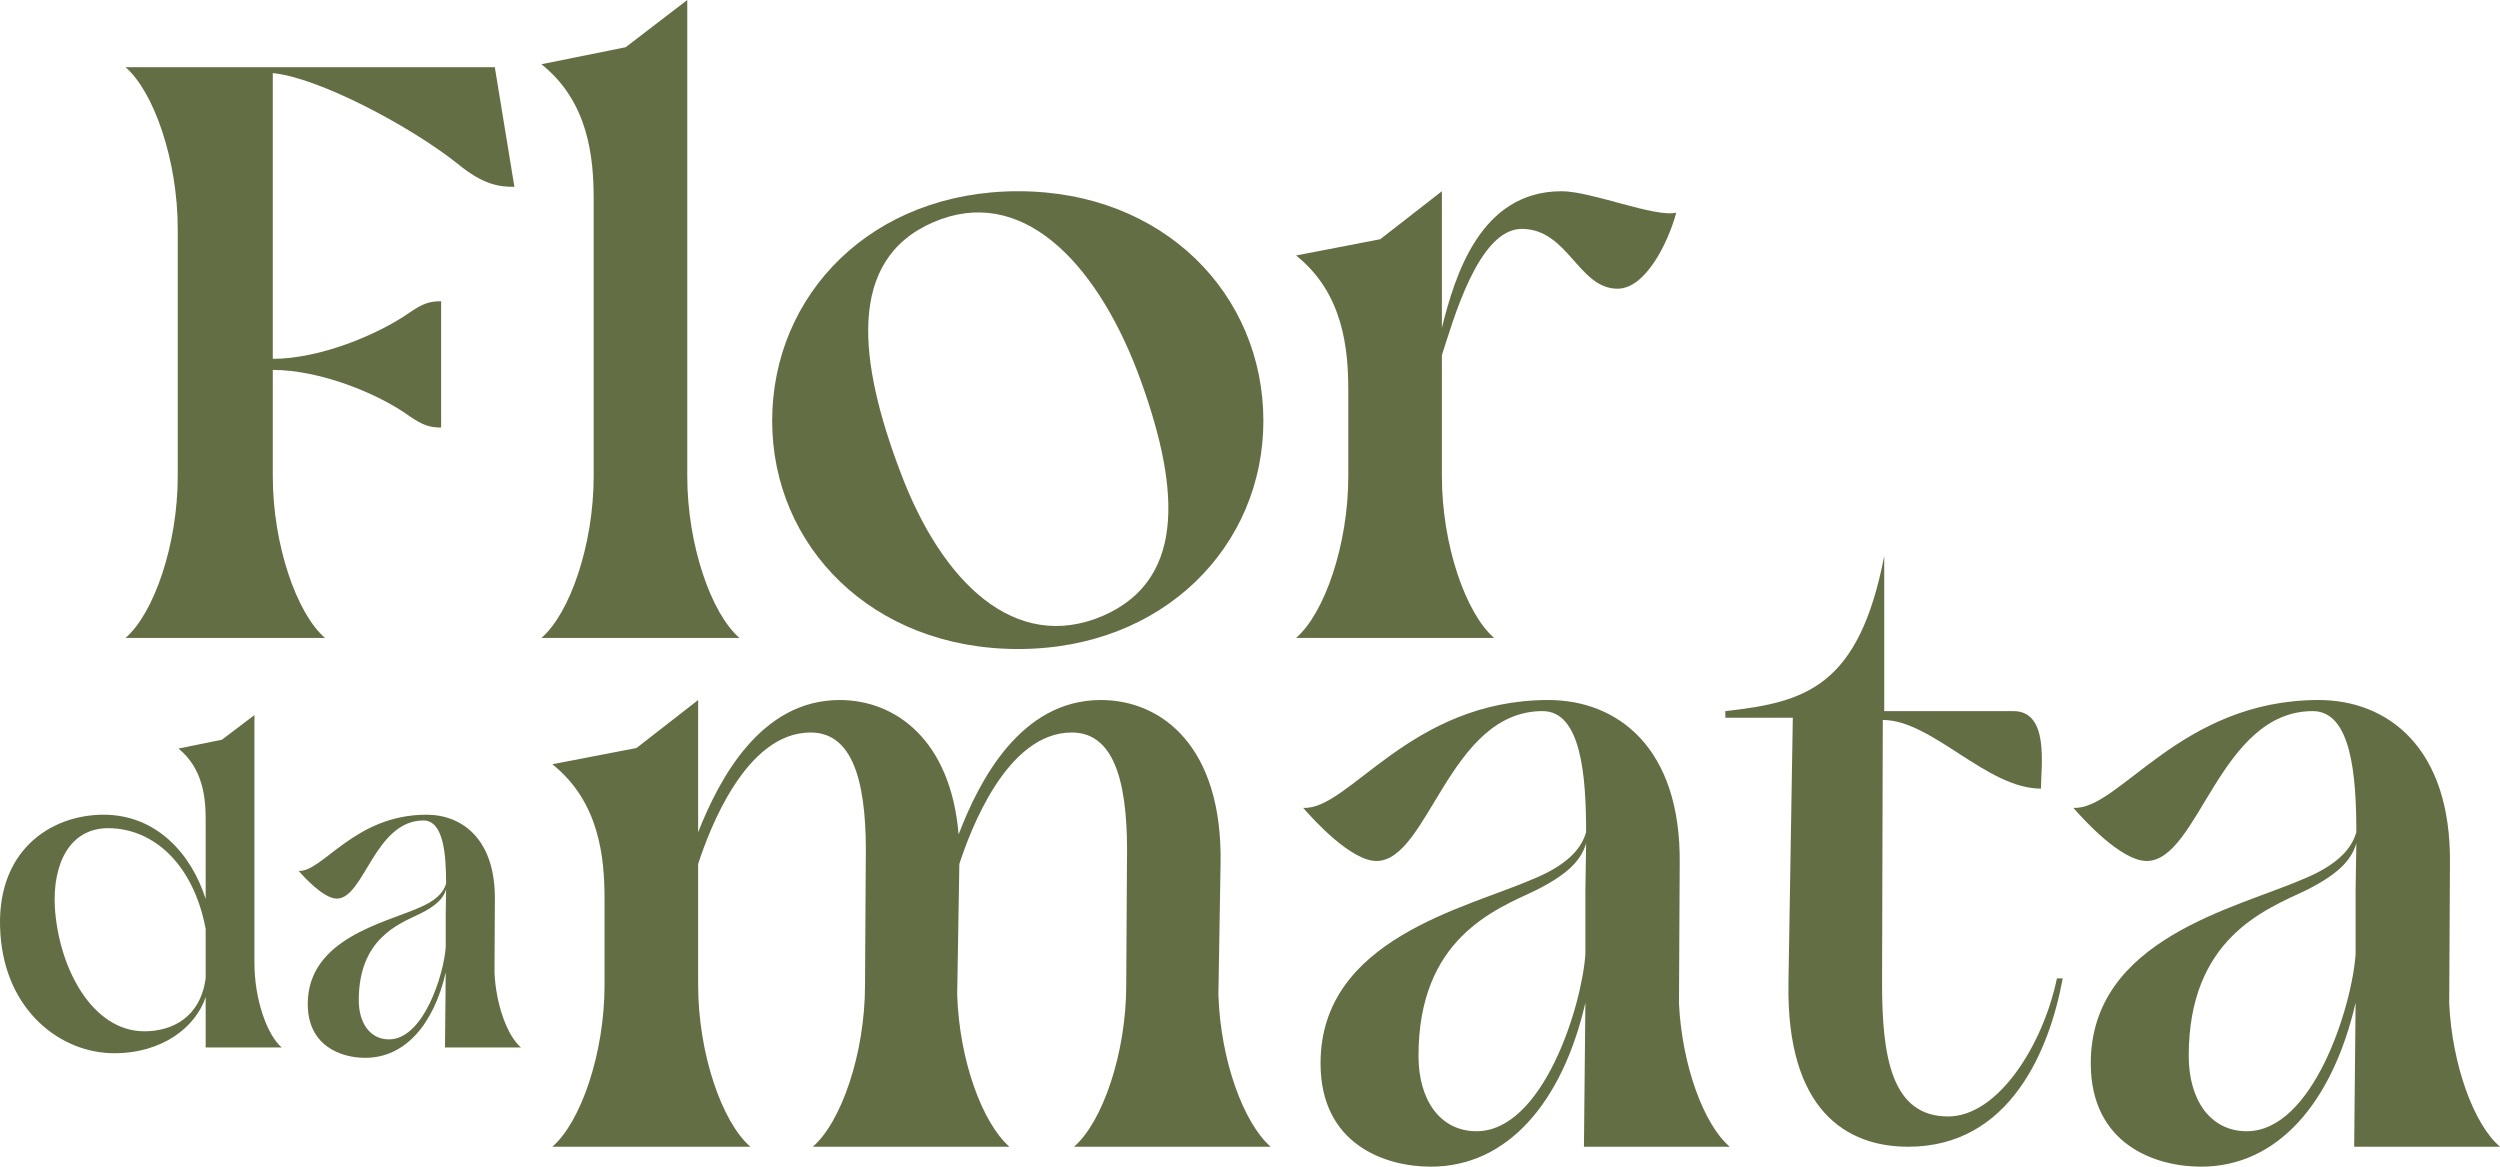
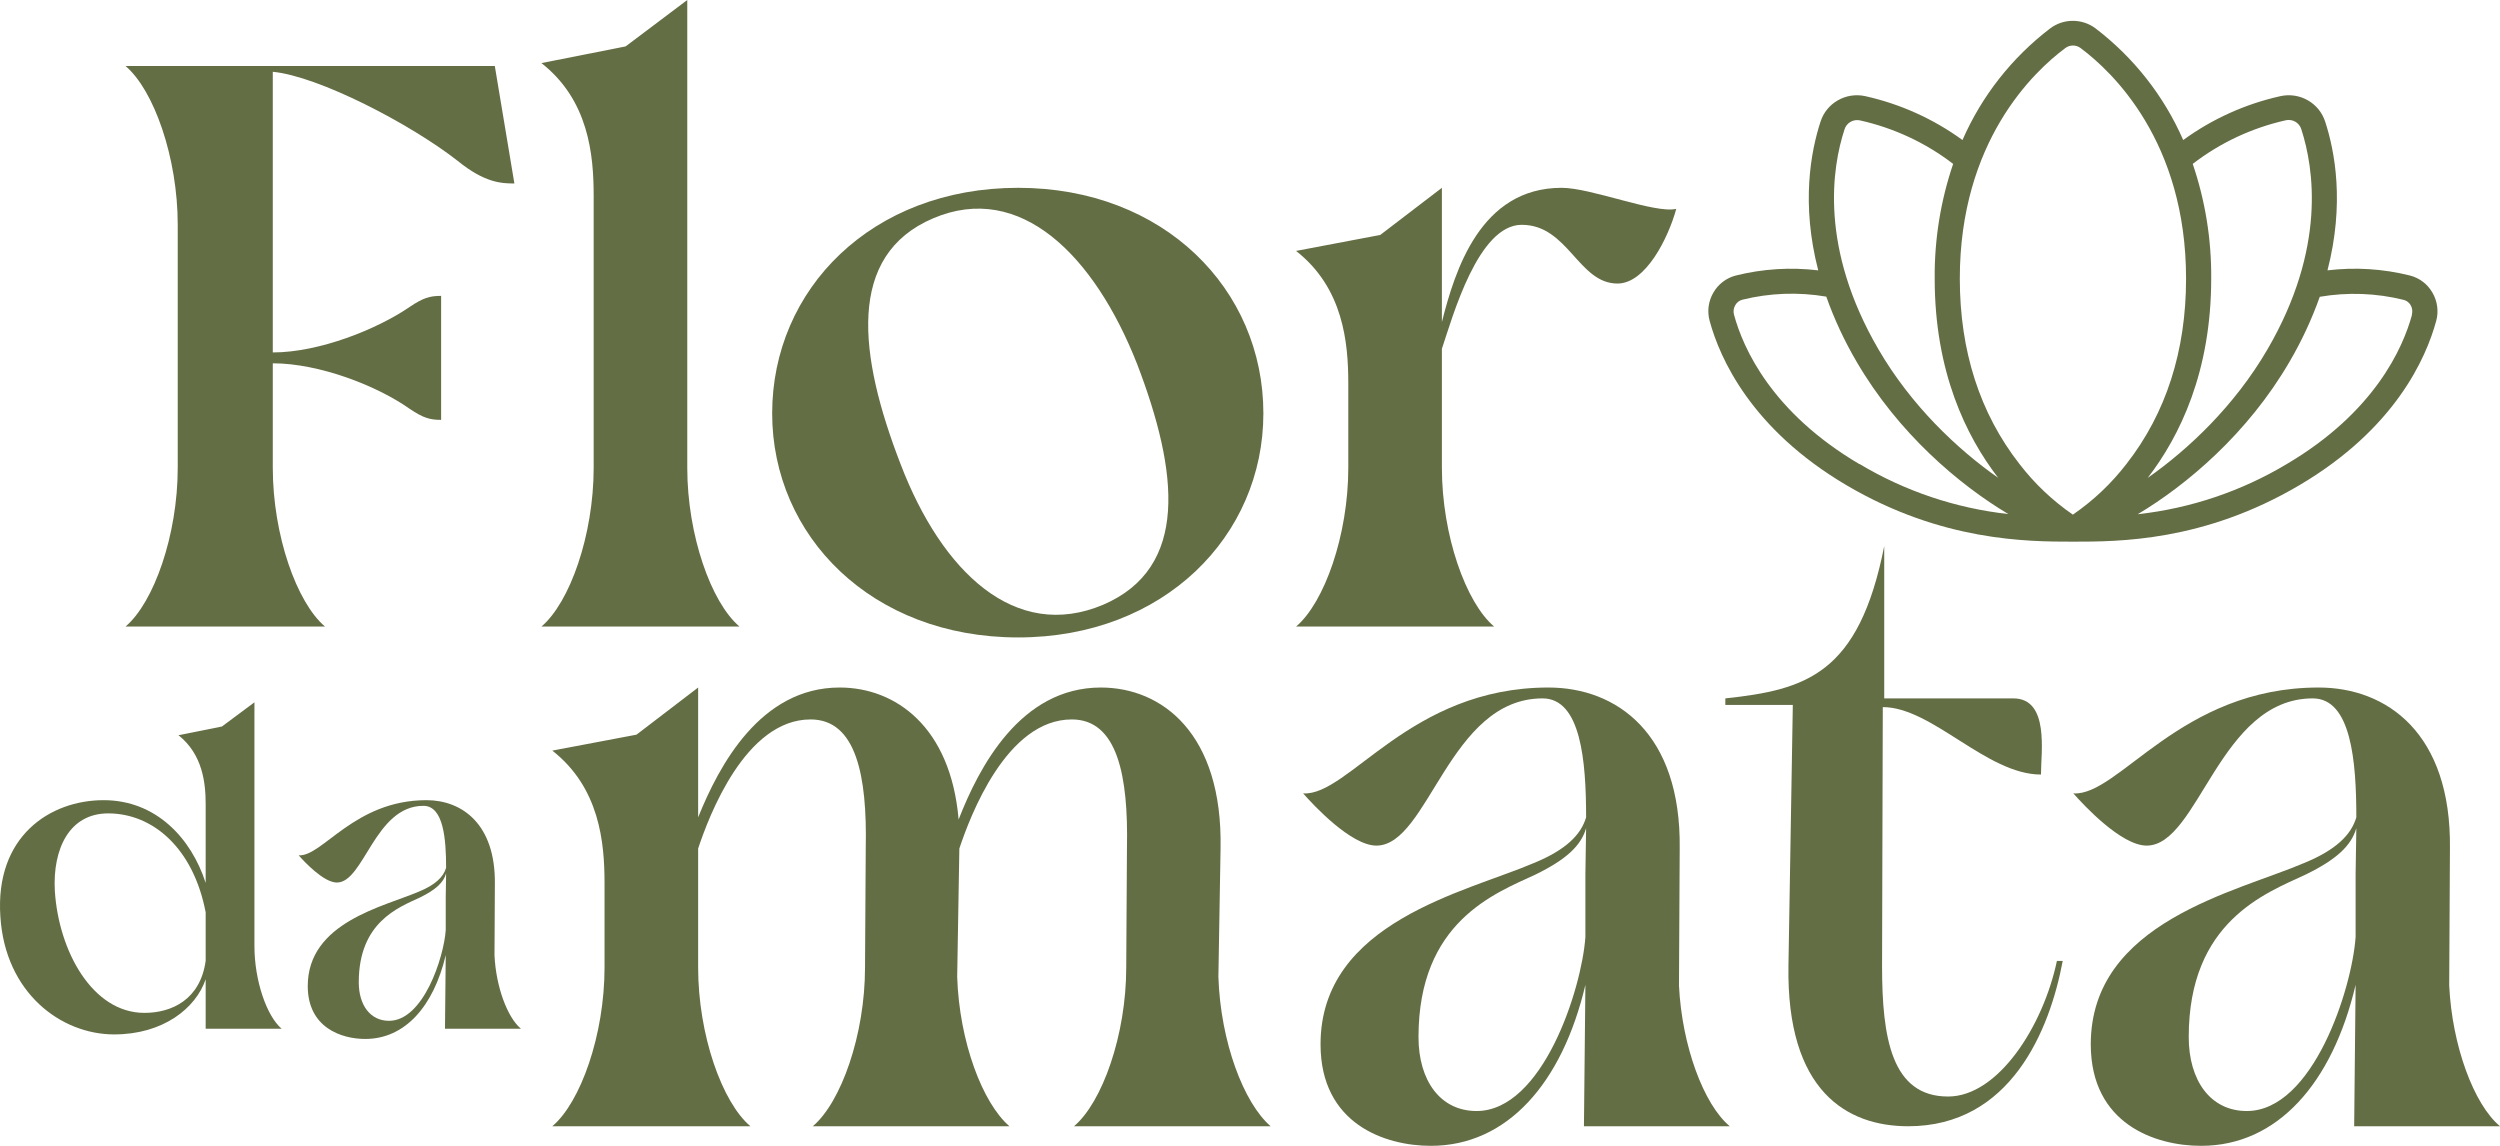
- <svg xmlns="http://www.w3.org/2000/svg" width="120" height="56" viewBox="0 0 120 56" fill="none">
-   <path d="M6.024 30.621C7.382 29.452 8.531 26.156 8.531 22.86V10.987C8.531 7.691 7.382 4.395 6.024 3.225H23.751L24.691 8.967C24.064 8.967 23.263 8.931 21.975 7.868C19.711 6.06 15.288 3.721 13.094 3.509V17.224C15.323 17.224 18.109 16.09 19.676 14.992C20.303 14.566 20.616 14.46 21.174 14.46V20.52C20.616 20.52 20.303 20.414 19.676 19.989C18.109 18.855 15.323 17.756 13.094 17.756V22.86C13.094 26.156 14.243 29.452 15.601 30.621H6.024Z" fill="#5D673C" fill-opacity="0.95" />
-   <path d="M25.988 30.621C27.347 29.452 28.496 26.156 28.496 22.86V9.569C28.496 7.549 28.252 4.891 25.988 3.083L30.029 2.268L32.989 0V22.86C32.989 26.156 34.138 29.452 35.496 30.621H25.988Z" fill="#5D673C" fill-opacity="0.95" />
-   <path d="M48.871 31.153C41.835 31.153 37.064 26.191 37.064 20.202C37.064 14.141 41.835 9.179 48.871 9.179C55.871 9.179 60.642 14.141 60.642 20.202C60.642 26.191 55.871 31.153 48.871 31.153ZM52.946 29.558C57.09 27.751 56.568 23.072 54.582 17.792C52.528 12.475 48.975 8.86 44.796 10.668C40.616 12.475 41.209 17.366 43.228 22.683C45.214 27.963 48.731 31.366 52.946 29.558Z" fill="#5D673C" fill-opacity="0.95" />
-   <path d="M62.211 30.621C63.569 29.452 64.718 26.156 64.718 22.86V18.748C64.718 16.728 64.475 14.07 62.211 12.263L66.251 11.483L69.211 9.179V15.736C69.838 13.22 71.057 9.179 74.958 9.179C76.386 9.179 79.451 10.455 80.461 10.207C80.078 11.625 78.998 13.858 77.639 13.858C75.759 13.858 75.271 10.987 73.042 10.987C70.953 10.987 69.734 15.452 69.211 17.047V22.86C69.211 26.156 70.361 29.452 71.719 30.621H62.211Z" fill="#5D673C" fill-opacity="0.95" />
-   <path d="M26.511 55.043C27.869 53.873 29.018 50.578 29.018 47.281V43.17C29.018 41.15 28.774 38.492 26.511 36.684L30.551 35.905L33.511 33.601V39.945C34.521 37.393 36.506 33.601 40.303 33.601C42.984 33.601 45.631 35.515 46.014 40.051C46.989 37.5 48.975 33.601 52.84 33.601C55.766 33.601 58.692 35.834 58.587 41.469L58.483 47.742C58.587 50.932 59.702 53.909 60.99 55.043H51.552C52.91 53.873 54.059 50.578 54.059 47.281L54.094 41.434C54.164 37.925 53.642 35.16 51.447 35.16C48.313 35.16 46.572 39.874 46.049 41.469L45.945 47.742C46.049 50.932 47.163 53.909 48.452 55.043H39.014C40.372 53.873 41.521 50.578 41.521 47.281L41.556 41.434C41.626 37.925 41.103 35.16 38.909 35.16C35.775 35.16 34.033 39.874 33.511 41.469V47.281C33.511 50.578 34.66 53.873 36.019 55.043H26.511Z" fill="#5D673C" fill-opacity="0.95" />
-   <path d="M68.68 56C66.486 56 63.386 54.937 63.386 51.038C63.386 45.049 70.387 43.596 73.626 42.178C75.158 41.54 75.89 40.796 76.133 39.945C76.133 37.216 75.89 34.133 74.044 34.133C69.551 34.133 68.576 41.327 66.068 41.327C64.849 41.327 63.038 39.343 62.551 38.776C64.745 38.917 67.67 33.601 74.323 33.601C77.596 33.601 80.696 35.834 80.626 41.469L80.591 48.167C80.731 51.109 81.776 53.98 83.029 55.043H76.029L76.099 48.132C74.984 52.952 72.337 56 68.68 56ZM70.874 54.299C74.044 54.299 75.924 48.345 76.099 45.793V42.709L76.133 40.477C75.89 41.327 75.193 42.001 73.696 42.745C71.745 43.666 68.088 45.049 68.088 50.684C68.088 52.81 69.133 54.299 70.874 54.299Z" fill="#5D673C" fill-opacity="0.95" />
-   <path d="M91.593 55.043C88.667 55.043 85.741 53.342 85.846 47.175L86.055 34.452H82.816V34.133C86.682 33.707 89.224 32.963 90.443 26.69V34.133H96.642C98.384 34.133 97.966 36.791 97.966 37.854C95.354 37.854 92.742 34.558 90.374 34.558L90.339 47.211C90.339 50.719 90.791 53.59 93.508 53.59C95.911 53.59 98.07 50.152 98.732 46.962H99.011C98.384 50.365 96.503 55.043 91.593 55.043Z" fill="#5D673C" fill-opacity="0.95" />
-   <path d="M105.651 56C103.457 56 100.357 54.937 100.357 51.038C100.357 45.049 107.357 43.596 110.596 42.178C112.129 41.54 112.86 40.796 113.104 39.945C113.104 37.216 112.86 34.133 111.014 34.133C106.522 34.133 105.546 41.327 103.039 41.327C101.82 41.327 100.009 39.343 99.521 38.776C101.715 38.917 104.641 33.601 111.293 33.601C114.567 33.601 117.667 35.834 117.597 41.469L117.562 48.167C117.701 51.109 118.746 53.98 120 55.043H113L113.069 48.132C111.955 52.952 109.308 56 105.651 56ZM107.845 54.299C111.014 54.299 112.895 48.345 113.069 45.793V42.709L113.104 40.477C112.86 41.327 112.164 42.001 110.666 42.745C108.716 43.666 105.059 45.049 105.059 50.684C105.059 52.81 106.104 54.299 107.845 54.299Z" fill="#5D673C" fill-opacity="0.95" />
-   <path d="M5.481 50.555C2.923 50.555 0.255 48.524 0.019 44.812C-0.253 40.861 2.414 39.106 4.973 39.106C7.495 39.106 9.183 40.971 9.872 43.15V39.309C9.872 38.257 9.727 36.872 8.566 35.93L10.652 35.506L12.213 34.324V46.234C12.213 47.951 12.812 49.669 13.52 50.278H9.872V47.859C9.4 49.281 7.822 50.555 5.481 50.555ZM6.933 49.502C8.239 49.502 9.618 48.856 9.872 46.954V44.591C9.292 41.488 7.368 39.753 5.191 39.753C3.34 39.753 2.523 41.47 2.632 43.538C2.814 46.474 4.429 49.502 6.933 49.502Z" fill="#5D673C" fill-opacity="0.95" />
-   <path d="M17.53 50.776C16.387 50.776 14.772 50.222 14.772 48.191C14.772 45.071 18.419 44.314 20.107 43.575C20.905 43.243 21.286 42.855 21.413 42.412C21.413 40.99 21.286 39.383 20.324 39.383C17.984 39.383 17.476 43.132 16.169 43.132C15.534 43.132 14.59 42.098 14.336 41.802C15.48 41.876 17.004 39.106 20.47 39.106C22.175 39.106 23.79 40.27 23.754 43.206L23.736 46.696C23.808 48.228 24.353 49.724 25.006 50.278H21.359L21.395 46.677C20.814 49.188 19.435 50.776 17.53 50.776ZM18.673 49.89C20.324 49.89 21.304 46.788 21.395 45.458V43.852L21.413 42.689C21.286 43.132 20.923 43.483 20.143 43.87C19.127 44.35 17.221 45.071 17.221 48.007C17.221 49.114 17.766 49.89 18.673 49.89Z" fill="#5D673C" fill-opacity="0.95" />
+ <svg xmlns="http://www.w3.org/2000/svg" width="120" height="55" viewBox="0 0 120 55" fill="none">
+   <path d="M6.024 30.075C7.382 28.926 8.531 25.689 8.531 22.451V10.791C8.531 7.553 7.382 4.316 6.024 3.168H23.751L24.691 8.807C24.064 8.807 23.263 8.772 21.975 7.727C19.711 5.952 15.288 3.655 13.094 3.446V16.917C15.323 16.917 18.109 15.803 19.676 14.724C20.303 14.306 20.616 14.202 21.174 14.202V20.154C20.616 20.154 20.303 20.05 19.676 19.632C18.109 18.518 15.323 17.439 13.094 17.439V22.451C13.094 25.689 14.243 28.926 15.601 30.075H6.024Z" fill="#5D673C" fill-opacity="0.95" />
+   <path d="M25.988 30.075C27.347 28.926 28.496 25.689 28.496 22.451V9.398C28.496 7.414 28.252 4.804 25.988 3.028L30.029 2.228L32.989 0V22.451C32.989 25.689 34.138 28.926 35.496 30.075H25.988Z" fill="#5D673C" fill-opacity="0.95" />
+   <path d="M48.871 30.597C41.835 30.597 37.064 25.724 37.064 19.841C37.064 13.889 41.835 9.015 48.871 9.015C55.871 9.015 60.642 13.889 60.642 19.841C60.642 25.724 55.871 30.597 48.871 30.597ZM52.946 29.03C57.09 27.255 56.568 22.66 54.582 17.474C52.528 12.253 48.975 8.702 44.796 10.477C40.616 12.253 41.209 17.056 43.228 22.277C45.214 27.464 48.731 30.805 52.946 29.03Z" fill="#5D673C" fill-opacity="0.95" />
+   <path d="M62.211 30.075C63.569 28.926 64.718 25.689 64.718 22.451V18.414C64.718 16.43 64.475 13.819 62.211 12.044L66.251 11.278L69.211 9.015V15.455C69.838 12.984 71.057 9.015 74.958 9.015C76.386 9.015 79.451 10.268 80.461 10.025C80.078 11.417 78.998 13.61 77.639 13.61C75.759 13.61 75.271 10.791 73.042 10.791C70.953 10.791 69.734 15.177 69.211 16.743V22.451C69.211 25.689 70.361 28.926 71.719 30.075H62.211Z" fill="#5D673C" fill-opacity="0.95" />
+   <path d="M26.511 54.06C27.869 52.911 29.018 49.674 29.018 46.437V42.399C29.018 40.415 28.774 37.805 26.511 36.029L30.551 35.264L33.511 33.001V39.232C34.521 36.726 36.506 33.001 40.303 33.001C42.984 33.001 45.631 34.881 46.014 39.336C46.989 36.83 48.975 33.001 52.84 33.001C55.766 33.001 58.692 35.194 58.587 40.728L58.483 46.89C58.587 50.022 59.702 52.946 60.99 54.06H51.552C52.91 52.911 54.059 49.674 54.059 46.437L54.094 40.694C54.164 37.248 53.642 34.533 51.447 34.533C48.313 34.533 46.572 39.162 46.049 40.728L45.945 46.89C46.049 50.022 47.163 52.946 48.452 54.06H39.014C40.372 52.911 41.521 49.674 41.521 46.437L41.556 40.694C41.626 37.248 41.103 34.533 38.909 34.533C35.775 34.533 34.033 39.162 33.511 40.728V46.437C33.511 49.674 34.66 52.911 36.019 54.06H26.511Z" fill="#5D673C" fill-opacity="0.95" />
+   <path d="M68.68 55C66.486 55 63.386 53.956 63.386 50.127C63.386 44.244 70.387 42.817 73.626 41.425C75.158 40.798 75.89 40.067 76.133 39.232C76.133 36.551 75.89 33.523 74.044 33.523C69.551 33.523 68.576 40.589 66.068 40.589C64.849 40.589 63.038 38.64 62.551 38.083C64.745 38.222 67.67 33.001 74.323 33.001C77.596 33.001 80.696 35.194 80.626 40.728L80.591 47.307C80.731 50.196 81.776 53.016 83.029 54.06H76.029L76.099 47.273C74.984 52.007 72.337 55 68.68 55ZM70.874 53.329C74.044 53.329 75.924 47.481 76.099 44.975V41.947L76.133 39.754C75.89 40.589 75.193 41.251 73.696 41.982C71.745 42.887 68.088 44.244 68.088 49.779C68.088 51.867 69.133 53.329 70.874 53.329Z" fill="#5D673C" fill-opacity="0.95" />
+   <path d="M91.593 54.06C88.667 54.06 85.741 52.389 85.846 46.333L86.055 33.837H82.816V33.523C86.682 33.105 89.224 32.374 90.443 26.213V33.523H96.642C98.384 33.523 97.966 36.134 97.966 37.178C95.354 37.178 92.742 33.941 90.374 33.941L90.339 46.367C90.339 49.813 90.791 52.633 93.508 52.633C95.911 52.633 98.07 49.257 98.732 46.124H99.011C98.384 49.465 96.503 54.06 91.593 54.06Z" fill="#5D673C" fill-opacity="0.95" />
+   <path d="M105.651 55C103.457 55 100.357 53.956 100.357 50.127C100.357 44.244 107.357 42.817 110.596 41.425C112.129 40.798 112.86 40.067 113.104 39.232C113.104 36.551 112.86 33.523 111.014 33.523C106.522 33.523 105.546 40.589 103.039 40.589C101.82 40.589 100.009 38.64 99.521 38.083C101.715 38.222 104.641 33.001 111.293 33.001C114.567 33.001 117.667 35.194 117.597 40.728L117.562 47.307C117.701 50.196 118.746 53.016 120 54.06H113L113.069 47.273C111.955 52.007 109.308 55 105.651 55ZM107.845 53.329C111.014 53.329 112.895 47.481 113.069 44.975V41.947L113.104 39.754C112.86 40.589 112.164 41.251 110.666 41.982C108.716 42.887 105.059 44.244 105.059 49.779C105.059 51.867 106.104 53.329 107.845 53.329Z" fill="#5D673C" fill-opacity="0.95" />
+   <path d="M5.481 49.652C2.923 49.652 0.255 47.657 0.019 44.012C-0.253 40.131 2.414 38.408 4.973 38.408C7.495 38.408 9.183 40.24 9.872 42.38V38.608C9.872 37.574 9.727 36.214 8.566 35.289L10.652 34.872L12.213 33.711V45.408C12.213 47.095 12.812 48.782 13.52 49.38H9.872V47.004C9.4 48.401 7.822 49.652 5.481 49.652ZM6.933 48.618C8.239 48.618 9.618 47.984 9.872 46.116V43.794C9.292 40.748 7.368 39.043 5.191 39.043C3.34 39.043 2.523 40.729 2.632 42.761C2.814 45.644 4.429 48.618 6.933 48.618Z" fill="#5D673C" fill-opacity="0.95" />
+   <path d="M17.53 49.87C16.387 49.87 14.772 49.326 14.772 47.331C14.772 44.266 18.419 43.522 20.107 42.797C20.905 42.47 21.286 42.09 21.413 41.654C21.413 40.258 21.286 38.68 20.324 38.68C17.984 38.68 17.476 42.362 16.169 42.362C15.534 42.362 14.59 41.346 14.336 41.056C15.48 41.128 17.004 38.408 20.47 38.408C22.175 38.408 23.79 39.551 23.754 42.434L23.736 45.862C23.808 47.367 24.353 48.836 25.006 49.38H21.359L21.395 45.844C20.814 48.31 19.435 49.87 17.53 49.87ZM18.673 48.999C20.324 48.999 21.304 45.952 21.395 44.647V43.069L21.413 41.926C21.286 42.362 20.923 42.706 20.143 43.087C19.127 43.559 17.221 44.266 17.221 47.149C17.221 48.237 17.766 48.999 18.673 48.999Z" fill="#5D673C" fill-opacity="0.95" />
+   <path d="M116.752 14.039C116.638 13.84 116.485 13.666 116.301 13.526C116.118 13.387 115.908 13.284 115.684 13.226C114.389 12.901 113.045 12.817 111.719 12.977C112.545 9.783 112.078 7.267 111.606 5.832C111.467 5.403 111.171 5.04 110.777 4.815C110.382 4.589 109.916 4.517 109.47 4.613C107.78 4.988 106.188 5.707 104.794 6.722C103.874 4.613 102.426 2.769 100.586 1.363C100.273 1.127 99.89 1 99.497 1C99.103 1 98.721 1.127 98.408 1.363C96.568 2.769 95.12 4.613 94.199 6.722C92.806 5.707 91.213 4.989 89.524 4.613C89.078 4.517 88.612 4.589 88.217 4.815C87.822 5.04 87.526 5.403 87.388 5.832C86.916 7.273 86.448 9.789 87.275 12.977C85.95 12.818 84.607 12.902 83.314 13.226C83.09 13.284 82.88 13.387 82.697 13.526C82.513 13.666 82.36 13.84 82.246 14.039C82.125 14.244 82.046 14.471 82.015 14.707C81.984 14.943 82.001 15.182 82.065 15.411C82.553 17.198 84.056 20.593 88.629 23.289C93.202 25.985 97.307 26 99.501 26C101.696 26 105.777 26 110.372 23.289C114.966 20.578 116.447 17.196 116.936 15.411C117 15.182 117.016 14.942 116.984 14.707C116.953 14.471 116.874 14.244 116.752 14.039ZM109.728 5.771C109.883 5.739 110.044 5.766 110.18 5.845C110.316 5.925 110.416 6.052 110.462 6.201C111.066 8.062 111.669 11.91 108.838 16.77C107.262 19.478 105.05 21.564 103.09 22.939C104.63 20.939 106.138 17.848 106.138 13.375C106.154 11.503 105.854 9.642 105.251 7.867C106.569 6.851 108.097 6.136 109.728 5.771ZM88.54 6.201C88.587 6.053 88.689 5.928 88.825 5.849C88.96 5.771 89.121 5.746 89.275 5.778C90.904 6.141 92.433 6.854 93.751 7.867C93.148 9.642 92.849 11.503 92.865 13.375C92.865 17.848 94.373 20.94 95.913 22.936C93.952 21.561 91.741 19.475 90.165 16.767C87.332 11.902 87.931 8.054 88.54 6.201ZM89.252 22.278C85.044 19.797 83.671 16.723 83.234 15.111C83.212 15.033 83.206 14.951 83.216 14.871C83.227 14.791 83.254 14.714 83.296 14.645C83.331 14.582 83.379 14.527 83.436 14.482C83.493 14.438 83.559 14.406 83.629 14.387C84.948 14.06 86.321 14.01 87.661 14.238C88.046 15.323 88.534 16.37 89.118 17.364C91.121 20.803 94.044 23.27 96.399 24.675C93.868 24.394 91.429 23.573 89.252 22.268V22.278ZM99.509 24.711C98.526 24.035 97.656 23.212 96.933 22.27C95.032 19.834 94.071 16.845 94.071 13.375C94.071 6.788 97.614 3.438 99.138 2.305C99.242 2.227 99.37 2.185 99.501 2.185C99.632 2.185 99.76 2.227 99.865 2.305C101.388 3.438 104.931 6.788 104.931 13.375C104.931 16.845 103.97 19.834 102.077 22.259C101.354 23.201 100.484 24.025 99.501 24.7L99.509 24.711ZM115.776 15.111C115.336 16.723 113.966 19.797 109.758 22.278C107.581 23.582 105.142 24.402 102.611 24.683C104.966 23.277 107.891 20.812 109.892 17.372C110.476 16.377 110.964 15.33 111.349 14.246C112.689 14.017 114.062 14.067 115.381 14.395C115.451 14.413 115.517 14.446 115.574 14.49C115.632 14.534 115.679 14.589 115.714 14.652C115.791 14.789 115.811 14.95 115.769 15.1L115.776 15.111Z" fill="#5D673C" fill-opacity="0.95" />
</svg>
